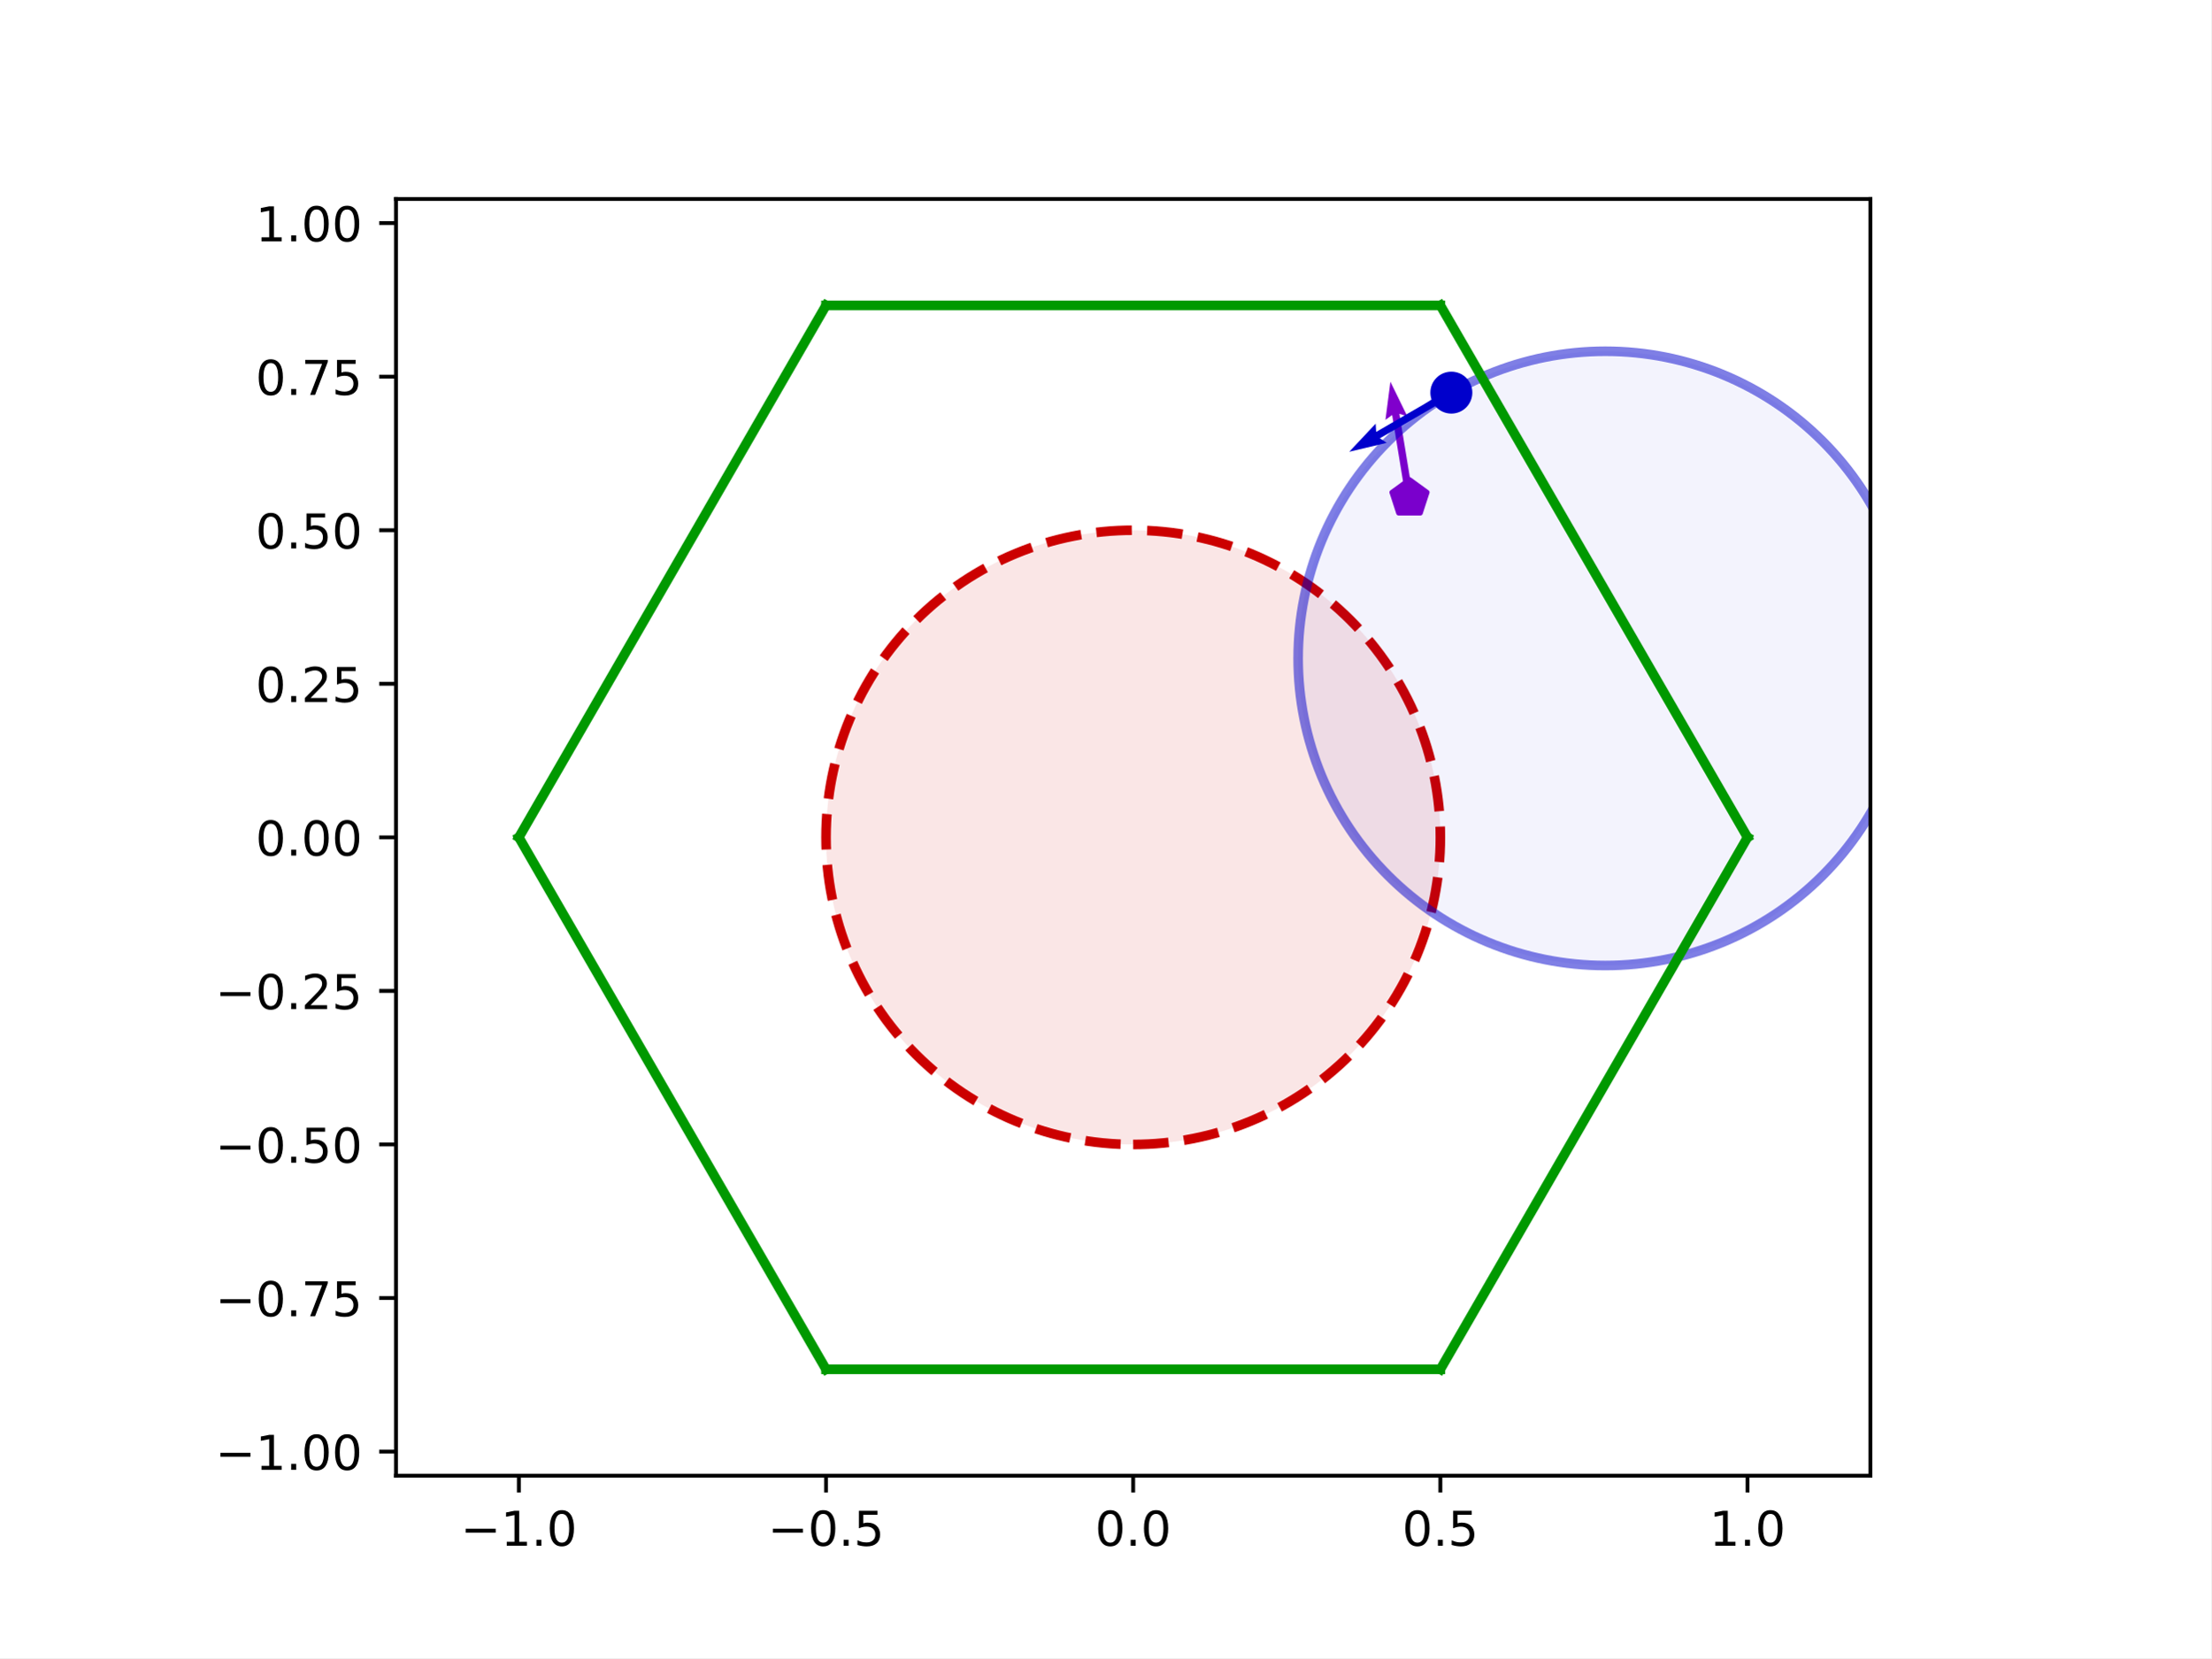
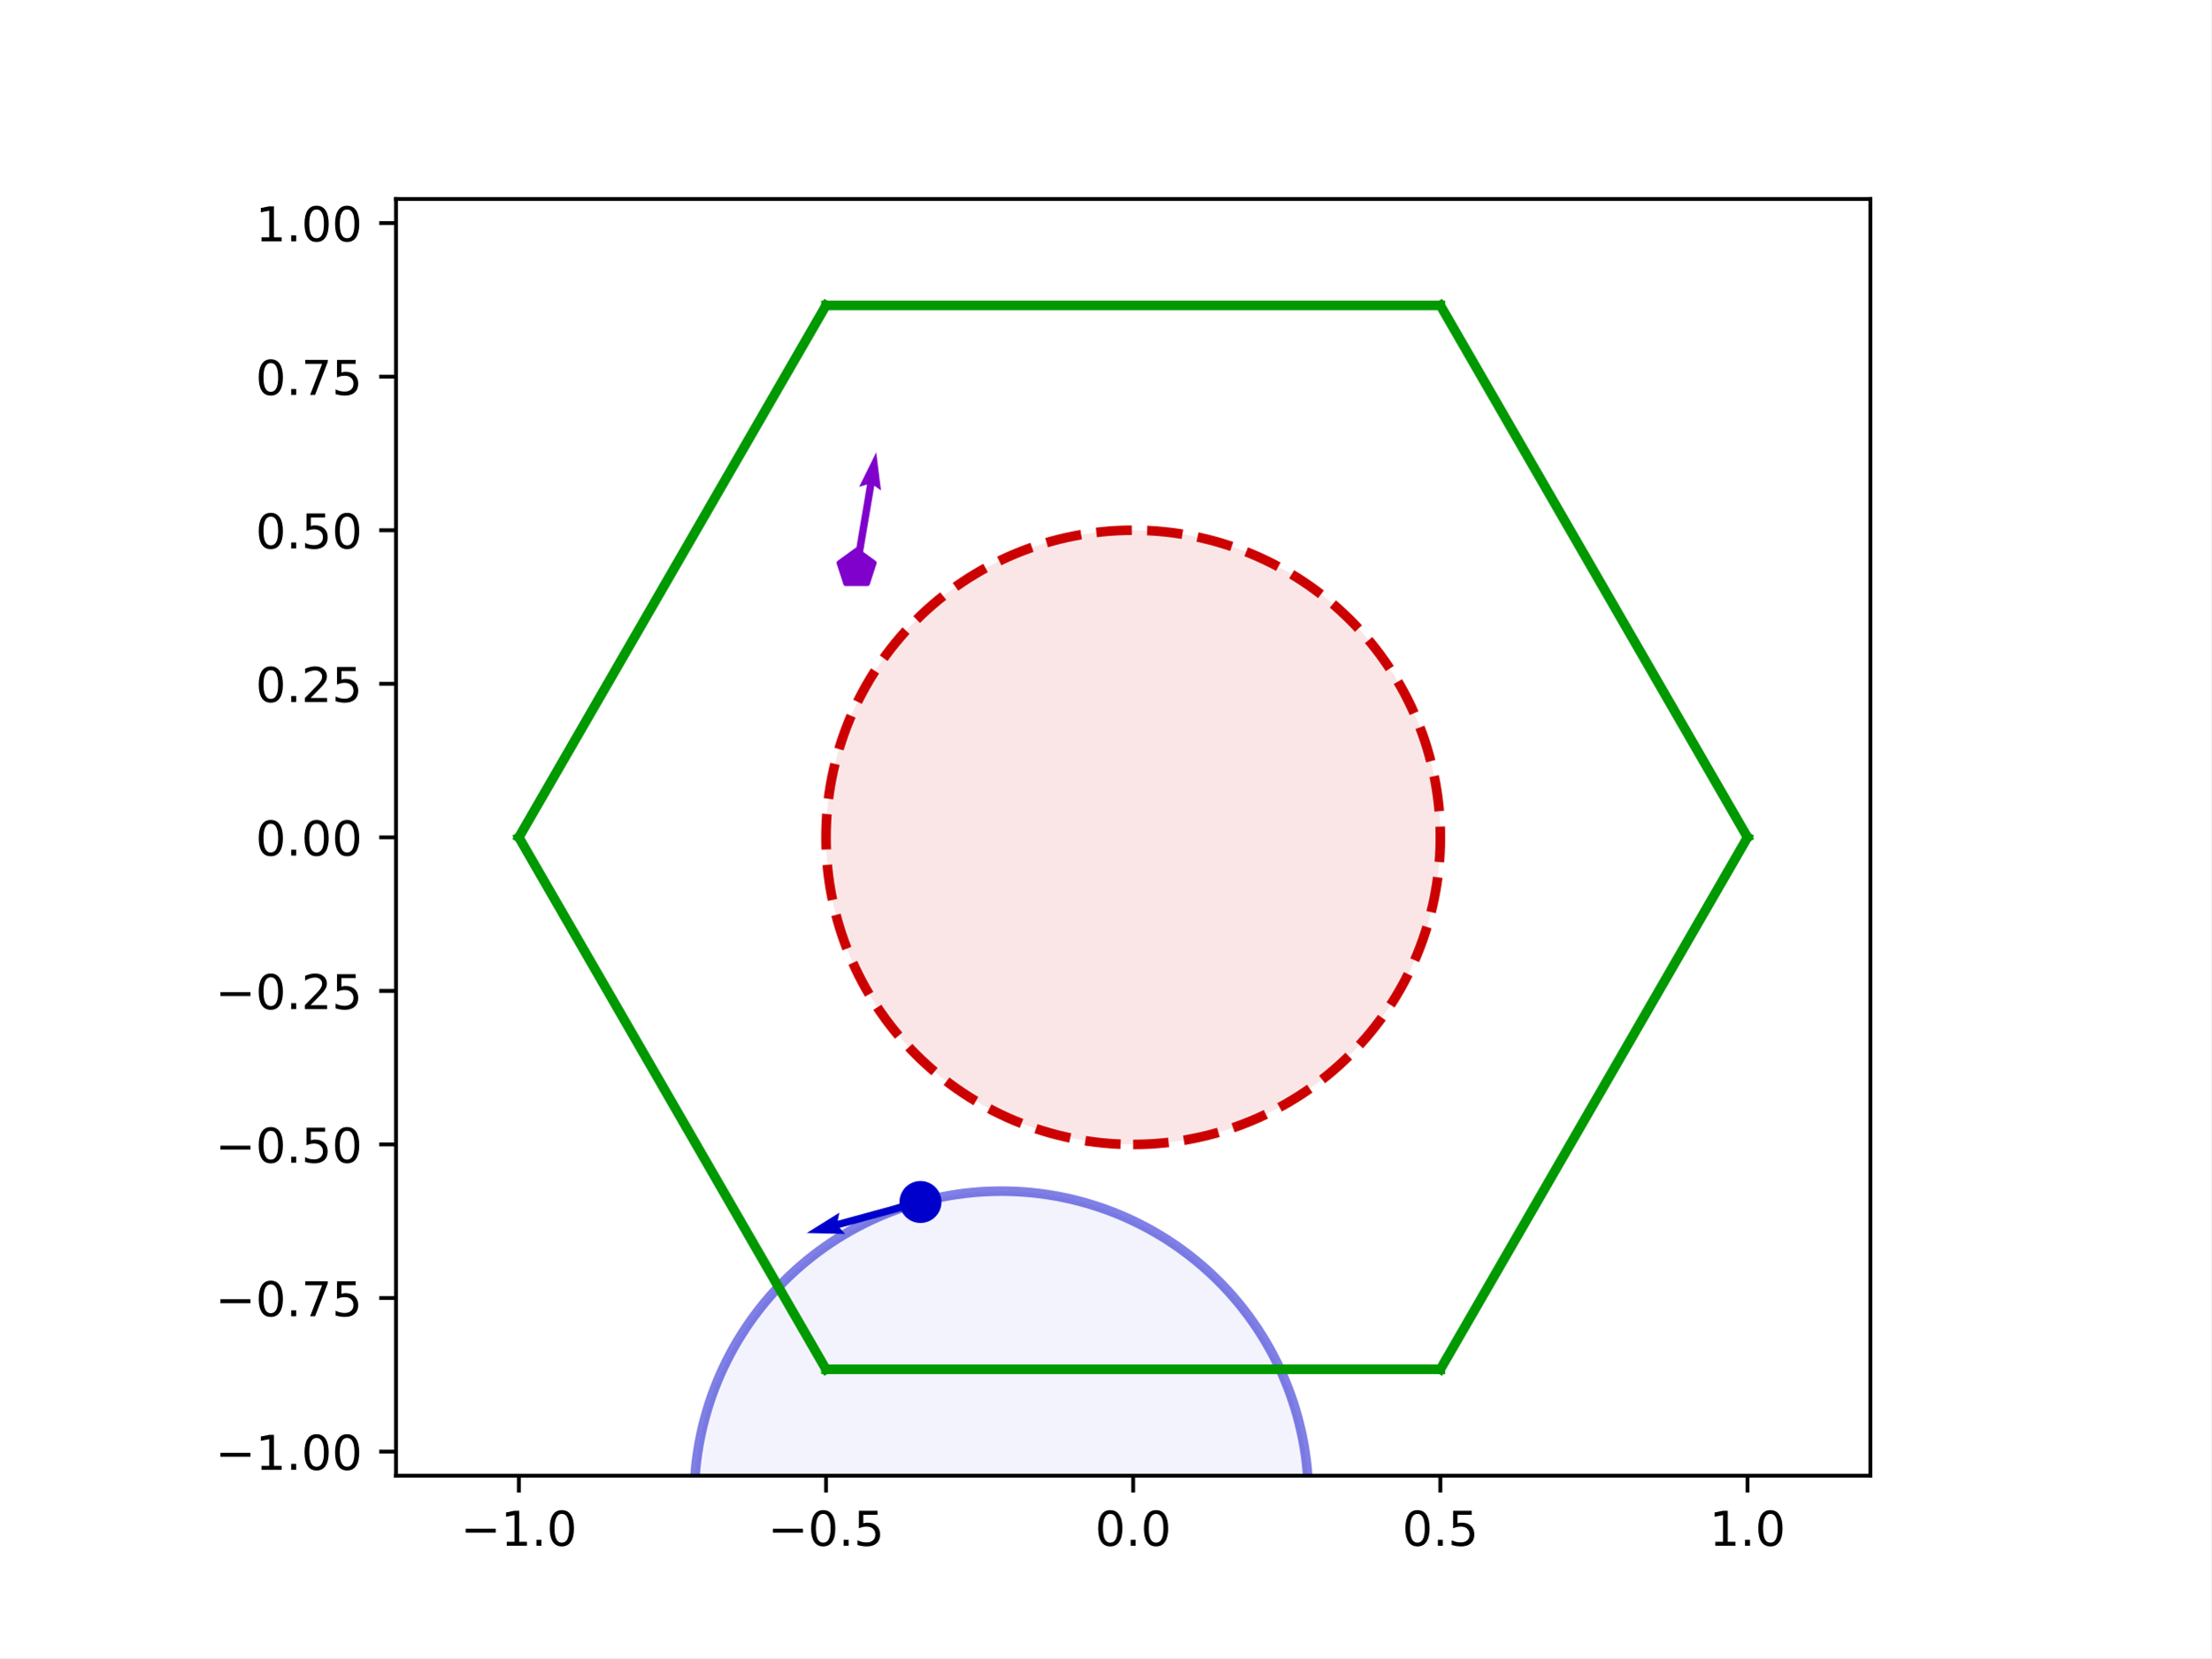
<svg xmlns="http://www.w3.org/2000/svg" xmlns:xlink="http://www.w3.org/1999/xlink" height="345.6pt" version="1.1" viewBox="0 0 460.8 345.6" width="460.8pt">
  <defs>
    <style type="text/css">
*{stroke-linecap:butt;stroke-linejoin:round;}
  </style>
  </defs>
  <g id="figure_1">
    <g id="patch_1">
      <path d="M 0 345.6  L 460.8 345.6  L 460.8 0  L 0 0  z " style="fill:#ffffff;" />
    </g>
    <g id="axes_1">
      <g id="patch_2">
        <path d="M 82.52 307.584  L 389.8 307.584  L 389.8 41.472  L 82.52 41.472  z " style="fill:#ffffff;" />
      </g>
      <g id="PathCollection_1">
        <defs>
-           <path d="M 0 -3.873  L -3.683 -1.197  L -2.276 3.133  L 2.276 3.133  L 3.683 -1.197  z " id="m3beb3bf48d" style="stroke:#8000cc;" />
+           <path d="M 0 -3.873  L -3.683 -1.197  L -2.276 3.133  L 2.276 3.133  L 3.683 -1.197  z " id="m01c7440819" style="stroke:#8000cc;" />
        </defs>
-         <g clip-path="url(#p637b9d3a9e)">
-           <use style="fill:#8000cc;stroke:#8000cc;" x="293.744" xlink:href="#m3beb3bf48d" y="103.81" />
+         <g clip-path="url(#pea2414a2a8)">
+           <use style="fill:#8000cc;stroke:#8000cc;" x="178.512" xlink:href="#m01c7440819" y="118.514" />
        </g>
      </g>
      <g id="Quiver_1">
-         <path clip-path="url(#p637b9d3a9e)" d="M 292.986 103.934  L 290.127 86.498  L 288.735 87.505  L 289.766 79.551  L 293.284 86.759  L 291.643 86.25  L 294.502 103.686  L 292.986 103.934  " style="fill:#8000cc;" />
+         <path clip-path="url(#pea2414a2a8)" d="M 177.754 118.387  L 180.695 100.964  L 179.052 101.466  L 182.603 94.275  L 183.597 102.233  L 182.21 101.22  L 179.269 118.642  L 177.754 118.387  " style="fill:#8000cc;" />
      </g>
      <g id="PathCollection_2">
        <defs>
-           <path d="M 0 3.873  C 1.027 3.873 2.012 3.465 2.739 2.739  C 3.465 2.012 3.873 1.027 3.873 0  C 3.873 -1.027 3.465 -2.012 2.739 -2.739  C 2.012 -3.465 1.027 -3.873 0 -3.873  C -1.027 -3.873 -2.012 -3.465 -2.739 -2.739  C -3.465 -2.012 -3.873 -1.027 -3.873 0  C -3.873 1.027 -3.465 2.012 -2.739 2.739  C -2.012 3.465 -1.027 3.873 0 3.873  z " id="m4b36fdc858" style="stroke:#0000cc;" />
+           <path d="M 0 3.873  C 1.027 3.873 2.012 3.465 2.739 2.739  C 3.465 2.012 3.873 1.027 3.873 0  C 3.873 -1.027 3.465 -2.012 2.739 -2.739  C 2.012 -3.465 1.027 -3.873 0 -3.873  C -1.027 -3.873 -2.012 -3.465 -2.739 -2.739  C -3.465 -2.012 -3.873 -1.027 -3.873 0  C -3.873 1.027 -3.465 2.012 -2.739 2.739  C -2.012 3.465 -1.027 3.873 0 3.873  z " id="m89554b2bda" style="stroke:#0000cc;" />
        </defs>
-         <g clip-path="url(#p637b9d3a9e)">
-           <use style="fill:#0000cc;stroke:#0000cc;" x="302.467" xlink:href="#m4b36fdc858" y="81.83" />
+         <g clip-path="url(#pea2414a2a8)">
+           <use style="fill:#0000cc;stroke:#0000cc;" x="191.83" xlink:href="#m89554b2bda" y="250.535" />
        </g>
      </g>
      <g id="Quiver_2">
-         <path clip-path="url(#p637b9d3a9e)" d="M 302.852 82.495  L 287.563 91.351  L 288.998 92.296  L 281.196 94.152  L 286.688 88.307  L 286.793 90.022  L 302.082 81.165  L 302.852 82.495  " style="fill:#0000cc;" />
+         <path clip-path="url(#pea2414a2a8)" d="M 192.033 251.276  L 174.988 255.929  L 176.134 257.209  L 168.116 257.009  L 174.92 252.763  L 174.583 254.447  L 191.628 249.794  L 192.033 251.276  " style="fill:#0000cc;" />
      </g>
      <g id="patch_3">
-         <path clip-path="url(#p637b9d3a9e)" d="M 236.16 238.545  C 253.137 238.545 269.422 231.799 281.427 219.795  C 293.431 207.79 300.177 191.505 300.177 174.528  C 300.177 157.551 293.431 141.266 281.427 129.261  C 269.422 117.257 253.137 110.511 236.16 110.511  C 219.183 110.511 202.898 117.257 190.893 129.261  C 178.889 141.266 172.143 157.551 172.143 174.528  C 172.143 191.505 178.889 207.79 190.893 219.795  C 202.898 231.799 219.183 238.545 236.16 238.545  z " style="fill:#cc0000;fill-opacity:0.1;stroke:#cc0000;stroke-dasharray:7.4,3.2;stroke-dashoffset:0;stroke-linejoin:miter;stroke-width:2;" />
+         <path clip-path="url(#pea2414a2a8)" d="M 236.16 238.545  C 253.137 238.545 269.422 231.799 281.427 219.795  C 293.431 207.79 300.177 191.505 300.177 174.528  C 300.177 157.551 293.431 141.266 281.427 129.261  C 269.422 117.257 253.137 110.511 236.16 110.511  C 219.183 110.511 202.898 117.257 190.893 129.261  C 178.889 141.266 172.143 157.551 172.143 174.528  C 172.143 191.505 178.889 207.79 190.893 219.795  C 202.898 231.799 219.183 238.545 236.16 238.545  z " style="fill:#cc0000;fill-opacity:0.1;stroke:#cc0000;stroke-dasharray:7.4,3.2;stroke-dashoffset:0;stroke-linejoin:miter;stroke-width:2;" />
      </g>
      <g id="patch_4">
-         <path clip-path="url(#p637b9d3a9e)" d="M 334.555 201.241  C 351.533 201.241 367.817 194.495 379.822 182.491  C 391.827 170.486 398.572 154.201 398.572 137.224  C 398.572 120.247 391.827 103.962 379.822 91.957  C 367.817 79.953 351.533 73.207 334.555 73.207  C 317.578 73.207 301.293 79.953 289.289 91.957  C 277.284 103.962 270.539 120.247 270.539 137.224  C 270.539 154.201 277.284 170.486 289.289 182.491  C 301.293 194.495 317.578 201.241 334.555 201.241  z " style="fill:#0000cc;fill-opacity:0.05;stroke:#0000cc;stroke-linejoin:miter;stroke-opacity:0.5;stroke-width:2;" />
+         <path clip-path="url(#pea2414a2a8)" d="M 208.689 376.309  C 225.666 376.309 241.95 369.564 253.955 357.559  C 265.96 345.554 272.705 329.27 272.705 312.292  C 272.705 295.315 265.96 279.031 253.955 267.026  C 241.95 255.021 225.666 248.276 208.689 248.276  C 191.711 248.276 175.427 255.021 163.422 267.026  C 151.417 279.031 144.672 295.315 144.672 312.292  C 144.672 329.27 151.417 345.554 163.422 357.559  C 175.427 369.564 191.711 376.309 208.689 376.309  z " style="fill:#0000cc;fill-opacity:0.05;stroke:#0000cc;stroke-linejoin:miter;stroke-opacity:0.5;stroke-width:2;" />
      </g>
      <g id="matplotlib.axis_1">
        <g id="xtick_1">
          <g id="line2d_1">
            <defs>
-               <path d="M 0 0  L 0 3.5  " id="mfa6d8dc314" style="stroke:#000000;stroke-width:0.8;" />
-             </defs>
-             <g>
-               <use style="stroke:#000000;stroke-width:0.8;" x="108.127" xlink:href="#mfa6d8dc314" y="307.584" />
+               <path d="M 0 0  L 0 3.5  " id="mce67acf377" style="stroke:#000000;stroke-width:0.8;" />
+             </defs>
+             <g>
+               <use style="stroke:#000000;stroke-width:0.8;" x="108.127" xlink:href="#mce67acf377" y="307.584" />
            </g>
          </g>
          <g id="text_1">
            <defs>
              <path d="M 10.594 35.5  L 73.188 35.5  L 73.188 27.203  L 10.594 27.203  z " id="DejaVuSans-8722" />
              <path d="M 12.406 8.297  L 28.516 8.297  L 28.516 63.922  L 10.984 60.406  L 10.984 69.391  L 28.422 72.906  L 38.281 72.906  L 38.281 8.297  L 54.391 8.297  L 54.391 0  L 12.406 0  z " id="DejaVuSans-49" />
              <path d="M 10.688 12.406  L 21 12.406  L 21 0  L 10.688 0  z " id="DejaVuSans-46" />
              <path d="M 31.781 66.406  Q 24.172 66.406 20.328 58.906  Q 16.5 51.422 16.5 36.375  Q 16.5 21.391 20.328 13.891  Q 24.172 6.391 31.781 6.391  Q 39.453 6.391 43.281 13.891  Q 47.125 21.391 47.125 36.375  Q 47.125 51.422 43.281 58.906  Q 39.453 66.406 31.781 66.406  z M 31.781 74.219  Q 44.047 74.219 50.516 64.516  Q 56.984 54.828 56.984 36.375  Q 56.984 17.969 50.516 8.266  Q 44.047 -1.422 31.781 -1.422  Q 19.531 -1.422 13.062 8.266  Q 6.594 17.969 6.594 36.375  Q 6.594 54.828 13.062 64.516  Q 19.531 74.219 31.781 74.219  z " id="DejaVuSans-48" />
            </defs>
            <g transform="translate(95.9854 322.1824)scale(0.1 -0.1)">
              <use xlink:href="#DejaVuSans-8722" />
              <use x="83.789" xlink:href="#DejaVuSans-49" />
              <use x="147.412" xlink:href="#DejaVuSans-46" />
              <use x="179.199" xlink:href="#DejaVuSans-48" />
            </g>
          </g>
        </g>
        <g id="xtick_2">
          <g id="line2d_2">
            <g>
-               <use style="stroke:#000000;stroke-width:0.8;" x="172.143" xlink:href="#mfa6d8dc314" y="307.584" />
+               <use style="stroke:#000000;stroke-width:0.8;" x="172.143" xlink:href="#mce67acf377" y="307.584" />
            </g>
          </g>
          <g id="text_2">
            <defs>
              <path d="M 10.797 72.906  L 49.516 72.906  L 49.516 64.594  L 19.828 64.594  L 19.828 46.734  Q 21.969 47.469 24.109 47.828  Q 26.266 48.188 28.422 48.188  Q 40.625 48.188 47.75 41.5  Q 54.891 34.812 54.891 23.391  Q 54.891 11.625 47.562 5.094  Q 40.234 -1.422 26.906 -1.422  Q 22.312 -1.422 17.547 -0.641  Q 12.797 0.141 7.719 1.703  L 7.719 11.625  Q 12.109 9.234 16.797 8.062  Q 21.484 6.891 26.703 6.891  Q 35.156 6.891 40.078 11.328  Q 45.016 15.766 45.016 23.391  Q 45.016 31 40.078 35.438  Q 35.156 39.891 26.703 39.891  Q 22.75 39.891 18.812 39.016  Q 14.891 38.141 10.797 36.281  z " id="DejaVuSans-53" />
            </defs>
            <g transform="translate(160.002 322.1824)scale(0.1 -0.1)">
              <use xlink:href="#DejaVuSans-8722" />
              <use x="83.789" xlink:href="#DejaVuSans-48" />
              <use x="147.412" xlink:href="#DejaVuSans-46" />
              <use x="179.199" xlink:href="#DejaVuSans-53" />
            </g>
          </g>
        </g>
        <g id="xtick_3">
          <g id="line2d_3">
            <g>
-               <use style="stroke:#000000;stroke-width:0.8;" x="236.16" xlink:href="#mfa6d8dc314" y="307.584" />
+               <use style="stroke:#000000;stroke-width:0.8;" x="236.16" xlink:href="#mce67acf377" y="307.584" />
            </g>
          </g>
          <g id="text_3">
            <g transform="translate(228.2084 322.1824)scale(0.1 -0.1)">
              <use xlink:href="#DejaVuSans-48" />
              <use x="63.623" xlink:href="#DejaVuSans-46" />
              <use x="95.41" xlink:href="#DejaVuSans-48" />
            </g>
          </g>
        </g>
        <g id="xtick_4">
          <g id="line2d_4">
            <g>
-               <use style="stroke:#000000;stroke-width:0.8;" x="300.177" xlink:href="#mfa6d8dc314" y="307.584" />
+               <use style="stroke:#000000;stroke-width:0.8;" x="300.177" xlink:href="#mce67acf377" y="307.584" />
            </g>
          </g>
          <g id="text_4">
            <g transform="translate(292.225 322.1824)scale(0.1 -0.1)">
              <use xlink:href="#DejaVuSans-48" />
              <use x="63.623" xlink:href="#DejaVuSans-46" />
              <use x="95.41" xlink:href="#DejaVuSans-53" />
            </g>
          </g>
        </g>
        <g id="xtick_5">
          <g id="line2d_5">
            <g>
-               <use style="stroke:#000000;stroke-width:0.8;" x="364.193" xlink:href="#mfa6d8dc314" y="307.584" />
+               <use style="stroke:#000000;stroke-width:0.8;" x="364.193" xlink:href="#mce67acf377" y="307.584" />
            </g>
          </g>
          <g id="text_5">
            <g transform="translate(356.2416 322.1824)scale(0.1 -0.1)">
              <use xlink:href="#DejaVuSans-49" />
              <use x="63.623" xlink:href="#DejaVuSans-46" />
              <use x="95.41" xlink:href="#DejaVuSans-48" />
            </g>
          </g>
        </g>
      </g>
      <g id="matplotlib.axis_2">
        <g id="ytick_1">
          <g id="line2d_6">
            <defs>
-               <path d="M 0 0  L -3.5 0  " id="m43742a7f99" style="stroke:#000000;stroke-width:0.8;" />
-             </defs>
-             <g>
-               <use style="stroke:#000000;stroke-width:0.8;" x="82.52" xlink:href="#m43742a7f99" y="302.561" />
+               <path d="M 0 0  L -3.5 0  " id="ma5b9c7f6d7" style="stroke:#000000;stroke-width:0.8;" />
+             </defs>
+             <g>
+               <use style="stroke:#000000;stroke-width:0.8;" x="82.52" xlink:href="#ma5b9c7f6d7" y="302.561" />
            </g>
          </g>
          <g id="text_6">
            <g transform="translate(44.87485 306.3604)scale(0.1 -0.1)">
              <use xlink:href="#DejaVuSans-8722" />
              <use x="83.789" xlink:href="#DejaVuSans-49" />
              <use x="147.412" xlink:href="#DejaVuSans-46" />
              <use x="179.199" xlink:href="#DejaVuSans-48" />
              <use x="242.822" xlink:href="#DejaVuSans-48" />
            </g>
          </g>
        </g>
        <g id="ytick_2">
          <g id="line2d_7">
            <g>
-               <use style="stroke:#000000;stroke-width:0.8;" x="82.52" xlink:href="#m43742a7f99" y="270.553" />
+               <use style="stroke:#000000;stroke-width:0.8;" x="82.52" xlink:href="#ma5b9c7f6d7" y="270.553" />
            </g>
          </g>
          <g id="text_7">
            <defs>
              <path d="M 8.203 72.906  L 55.078 72.906  L 55.078 68.703  L 28.609 0  L 18.312 0  L 43.219 64.594  L 8.203 64.594  z " id="DejaVuSans-55" />
            </defs>
            <g transform="translate(44.87485 274.3521)scale(0.1 -0.1)">
              <use xlink:href="#DejaVuSans-8722" />
              <use x="83.789" xlink:href="#DejaVuSans-48" />
              <use x="147.412" xlink:href="#DejaVuSans-46" />
              <use x="179.199" xlink:href="#DejaVuSans-55" />
              <use x="242.822" xlink:href="#DejaVuSans-53" />
            </g>
          </g>
        </g>
        <g id="ytick_3">
          <g id="line2d_8">
            <g>
-               <use style="stroke:#000000;stroke-width:0.8;" x="82.52" xlink:href="#m43742a7f99" y="238.545" />
+               <use style="stroke:#000000;stroke-width:0.8;" x="82.52" xlink:href="#ma5b9c7f6d7" y="238.545" />
            </g>
          </g>
          <g id="text_8">
            <g transform="translate(44.87485 242.3438)scale(0.1 -0.1)">
              <use xlink:href="#DejaVuSans-8722" />
              <use x="83.789" xlink:href="#DejaVuSans-48" />
              <use x="147.412" xlink:href="#DejaVuSans-46" />
              <use x="179.199" xlink:href="#DejaVuSans-53" />
              <use x="242.822" xlink:href="#DejaVuSans-48" />
            </g>
          </g>
        </g>
        <g id="ytick_4">
          <g id="line2d_9">
            <g>
-               <use style="stroke:#000000;stroke-width:0.8;" x="82.52" xlink:href="#m43742a7f99" y="206.536" />
+               <use style="stroke:#000000;stroke-width:0.8;" x="82.52" xlink:href="#ma5b9c7f6d7" y="206.536" />
            </g>
          </g>
          <g id="text_9">
            <defs>
              <path d="M 19.188 8.297  L 53.609 8.297  L 53.609 0  L 7.328 0  L 7.328 8.297  Q 12.938 14.109 22.625 23.891  Q 32.328 33.688 34.812 36.531  Q 39.547 41.844 41.422 45.531  Q 43.312 49.219 43.312 52.781  Q 43.312 58.594 39.234 62.25  Q 35.156 65.922 28.609 65.922  Q 23.969 65.922 18.812 64.312  Q 13.672 62.703 7.812 59.422  L 7.812 69.391  Q 13.766 71.781 18.938 73  Q 24.125 74.219 28.422 74.219  Q 39.75 74.219 46.484 68.547  Q 53.219 62.891 53.219 53.422  Q 53.219 48.922 51.531 44.891  Q 49.859 40.875 45.406 35.406  Q 44.188 33.984 37.641 27.219  Q 31.109 20.453 19.188 8.297  z " id="DejaVuSans-50" />
            </defs>
            <g transform="translate(44.87485 210.3355)scale(0.1 -0.1)">
              <use xlink:href="#DejaVuSans-8722" />
              <use x="83.789" xlink:href="#DejaVuSans-48" />
              <use x="147.412" xlink:href="#DejaVuSans-46" />
              <use x="179.199" xlink:href="#DejaVuSans-50" />
              <use x="242.822" xlink:href="#DejaVuSans-53" />
            </g>
          </g>
        </g>
        <g id="ytick_5">
          <g id="line2d_10">
            <g>
-               <use style="stroke:#000000;stroke-width:0.8;" x="82.52" xlink:href="#m43742a7f99" y="174.528" />
+               <use style="stroke:#000000;stroke-width:0.8;" x="82.52" xlink:href="#ma5b9c7f6d7" y="174.528" />
            </g>
          </g>
          <g id="text_10">
            <g transform="translate(53.25454 178.3272)scale(0.1 -0.1)">
              <use xlink:href="#DejaVuSans-48" />
              <use x="63.623" xlink:href="#DejaVuSans-46" />
              <use x="95.41" xlink:href="#DejaVuSans-48" />
              <use x="159.033" xlink:href="#DejaVuSans-48" />
            </g>
          </g>
        </g>
        <g id="ytick_6">
          <g id="line2d_11">
            <g>
-               <use style="stroke:#000000;stroke-width:0.8;" x="82.52" xlink:href="#m43742a7f99" y="142.52" />
+               <use style="stroke:#000000;stroke-width:0.8;" x="82.52" xlink:href="#ma5b9c7f6d7" y="142.52" />
            </g>
          </g>
          <g id="text_11">
            <g transform="translate(53.25454 146.3189)scale(0.1 -0.1)">
              <use xlink:href="#DejaVuSans-48" />
              <use x="63.623" xlink:href="#DejaVuSans-46" />
              <use x="95.41" xlink:href="#DejaVuSans-50" />
              <use x="159.033" xlink:href="#DejaVuSans-53" />
            </g>
          </g>
        </g>
        <g id="ytick_7">
          <g id="line2d_12">
            <g>
-               <use style="stroke:#000000;stroke-width:0.8;" x="82.52" xlink:href="#m43742a7f99" y="110.511" />
+               <use style="stroke:#000000;stroke-width:0.8;" x="82.52" xlink:href="#ma5b9c7f6d7" y="110.511" />
            </g>
          </g>
          <g id="text_12">
            <g transform="translate(53.25454 114.3106)scale(0.1 -0.1)">
              <use xlink:href="#DejaVuSans-48" />
              <use x="63.623" xlink:href="#DejaVuSans-46" />
              <use x="95.41" xlink:href="#DejaVuSans-53" />
              <use x="159.033" xlink:href="#DejaVuSans-48" />
            </g>
          </g>
        </g>
        <g id="ytick_8">
          <g id="line2d_13">
            <g>
-               <use style="stroke:#000000;stroke-width:0.8;" x="82.52" xlink:href="#m43742a7f99" y="78.503" />
+               <use style="stroke:#000000;stroke-width:0.8;" x="82.52" xlink:href="#ma5b9c7f6d7" y="78.503" />
            </g>
          </g>
          <g id="text_13">
            <g transform="translate(53.25454 82.30232)scale(0.1 -0.1)">
              <use xlink:href="#DejaVuSans-48" />
              <use x="63.623" xlink:href="#DejaVuSans-46" />
              <use x="95.41" xlink:href="#DejaVuSans-55" />
              <use x="159.033" xlink:href="#DejaVuSans-53" />
            </g>
          </g>
        </g>
        <g id="ytick_9">
          <g id="line2d_14">
            <g>
-               <use style="stroke:#000000;stroke-width:0.8;" x="82.52" xlink:href="#m43742a7f99" y="46.495" />
+               <use style="stroke:#000000;stroke-width:0.8;" x="82.52" xlink:href="#ma5b9c7f6d7" y="46.495" />
            </g>
          </g>
          <g id="text_14">
            <g transform="translate(53.25454 50.29402)scale(0.1 -0.1)">
              <use xlink:href="#DejaVuSans-49" />
              <use x="63.623" xlink:href="#DejaVuSans-46" />
              <use x="95.41" xlink:href="#DejaVuSans-48" />
              <use x="159.033" xlink:href="#DejaVuSans-48" />
            </g>
          </g>
        </g>
      </g>
      <g id="line2d_15">
-         <path clip-path="url(#p637b9d3a9e)" d="M 300.177 63.648  L 172.143 63.648  " style="fill:none;stroke:#009900;stroke-linecap:square;stroke-width:2;" />
+         <path clip-path="url(#pea2414a2a8)" d="M 300.177 63.648  L 172.143 63.648  " style="fill:none;stroke:#009900;stroke-linecap:square;stroke-width:2;" />
      </g>
      <g id="line2d_16">
-         <path clip-path="url(#p637b9d3a9e)" d="M 172.143 63.648  L 108.127 174.528  " style="fill:none;stroke:#009900;stroke-linecap:square;stroke-width:2;" />
+         <path clip-path="url(#pea2414a2a8)" d="M 172.143 63.648  L 108.127 174.528  " style="fill:none;stroke:#009900;stroke-linecap:square;stroke-width:2;" />
      </g>
      <g id="line2d_17">
-         <path clip-path="url(#p637b9d3a9e)" d="M 108.127 174.528  L 172.143 285.408  " style="fill:none;stroke:#009900;stroke-linecap:square;stroke-width:2;" />
+         <path clip-path="url(#pea2414a2a8)" d="M 108.127 174.528  L 172.143 285.408  " style="fill:none;stroke:#009900;stroke-linecap:square;stroke-width:2;" />
      </g>
      <g id="line2d_18">
-         <path clip-path="url(#p637b9d3a9e)" d="M 172.143 285.408  L 300.177 285.408  " style="fill:none;stroke:#009900;stroke-linecap:square;stroke-width:2;" />
+         <path clip-path="url(#pea2414a2a8)" d="M 172.143 285.408  L 300.177 285.408  " style="fill:none;stroke:#009900;stroke-linecap:square;stroke-width:2;" />
      </g>
      <g id="line2d_19">
-         <path clip-path="url(#p637b9d3a9e)" d="M 300.177 285.408  L 364.193 174.528  " style="fill:none;stroke:#009900;stroke-linecap:square;stroke-width:2;" />
+         <path clip-path="url(#pea2414a2a8)" d="M 300.177 285.408  L 364.193 174.528  " style="fill:none;stroke:#009900;stroke-linecap:square;stroke-width:2;" />
      </g>
      <g id="line2d_20">
-         <path clip-path="url(#p637b9d3a9e)" d="M 364.193 174.528  L 300.177 63.648  " style="fill:none;stroke:#009900;stroke-linecap:square;stroke-width:2;" />
+         <path clip-path="url(#pea2414a2a8)" d="M 364.193 174.528  L 300.177 63.648  " style="fill:none;stroke:#009900;stroke-linecap:square;stroke-width:2;" />
      </g>
      <g id="patch_5">
        <path d="M 82.52 307.584  L 82.52 41.472  " style="fill:none;stroke:#000000;stroke-linecap:square;stroke-linejoin:miter;stroke-width:0.8;" />
      </g>
      <g id="patch_6">
        <path d="M 389.8 307.584  L 389.8 41.472  " style="fill:none;stroke:#000000;stroke-linecap:square;stroke-linejoin:miter;stroke-width:0.8;" />
      </g>
      <g id="patch_7">
        <path d="M 82.52 307.584  L 389.8 307.584  " style="fill:none;stroke:#000000;stroke-linecap:square;stroke-linejoin:miter;stroke-width:0.8;" />
      </g>
      <g id="patch_8">
        <path d="M 82.52 41.472  L 389.8 41.472  " style="fill:none;stroke:#000000;stroke-linecap:square;stroke-linejoin:miter;stroke-width:0.8;" />
      </g>
    </g>
  </g>
  <defs>
-     <clipPath id="p637b9d3a9e">
+     <clipPath id="pea2414a2a8">
      <rect height="266.112" width="307.28" x="82.52" y="41.472" />
    </clipPath>
  </defs>
</svg>
